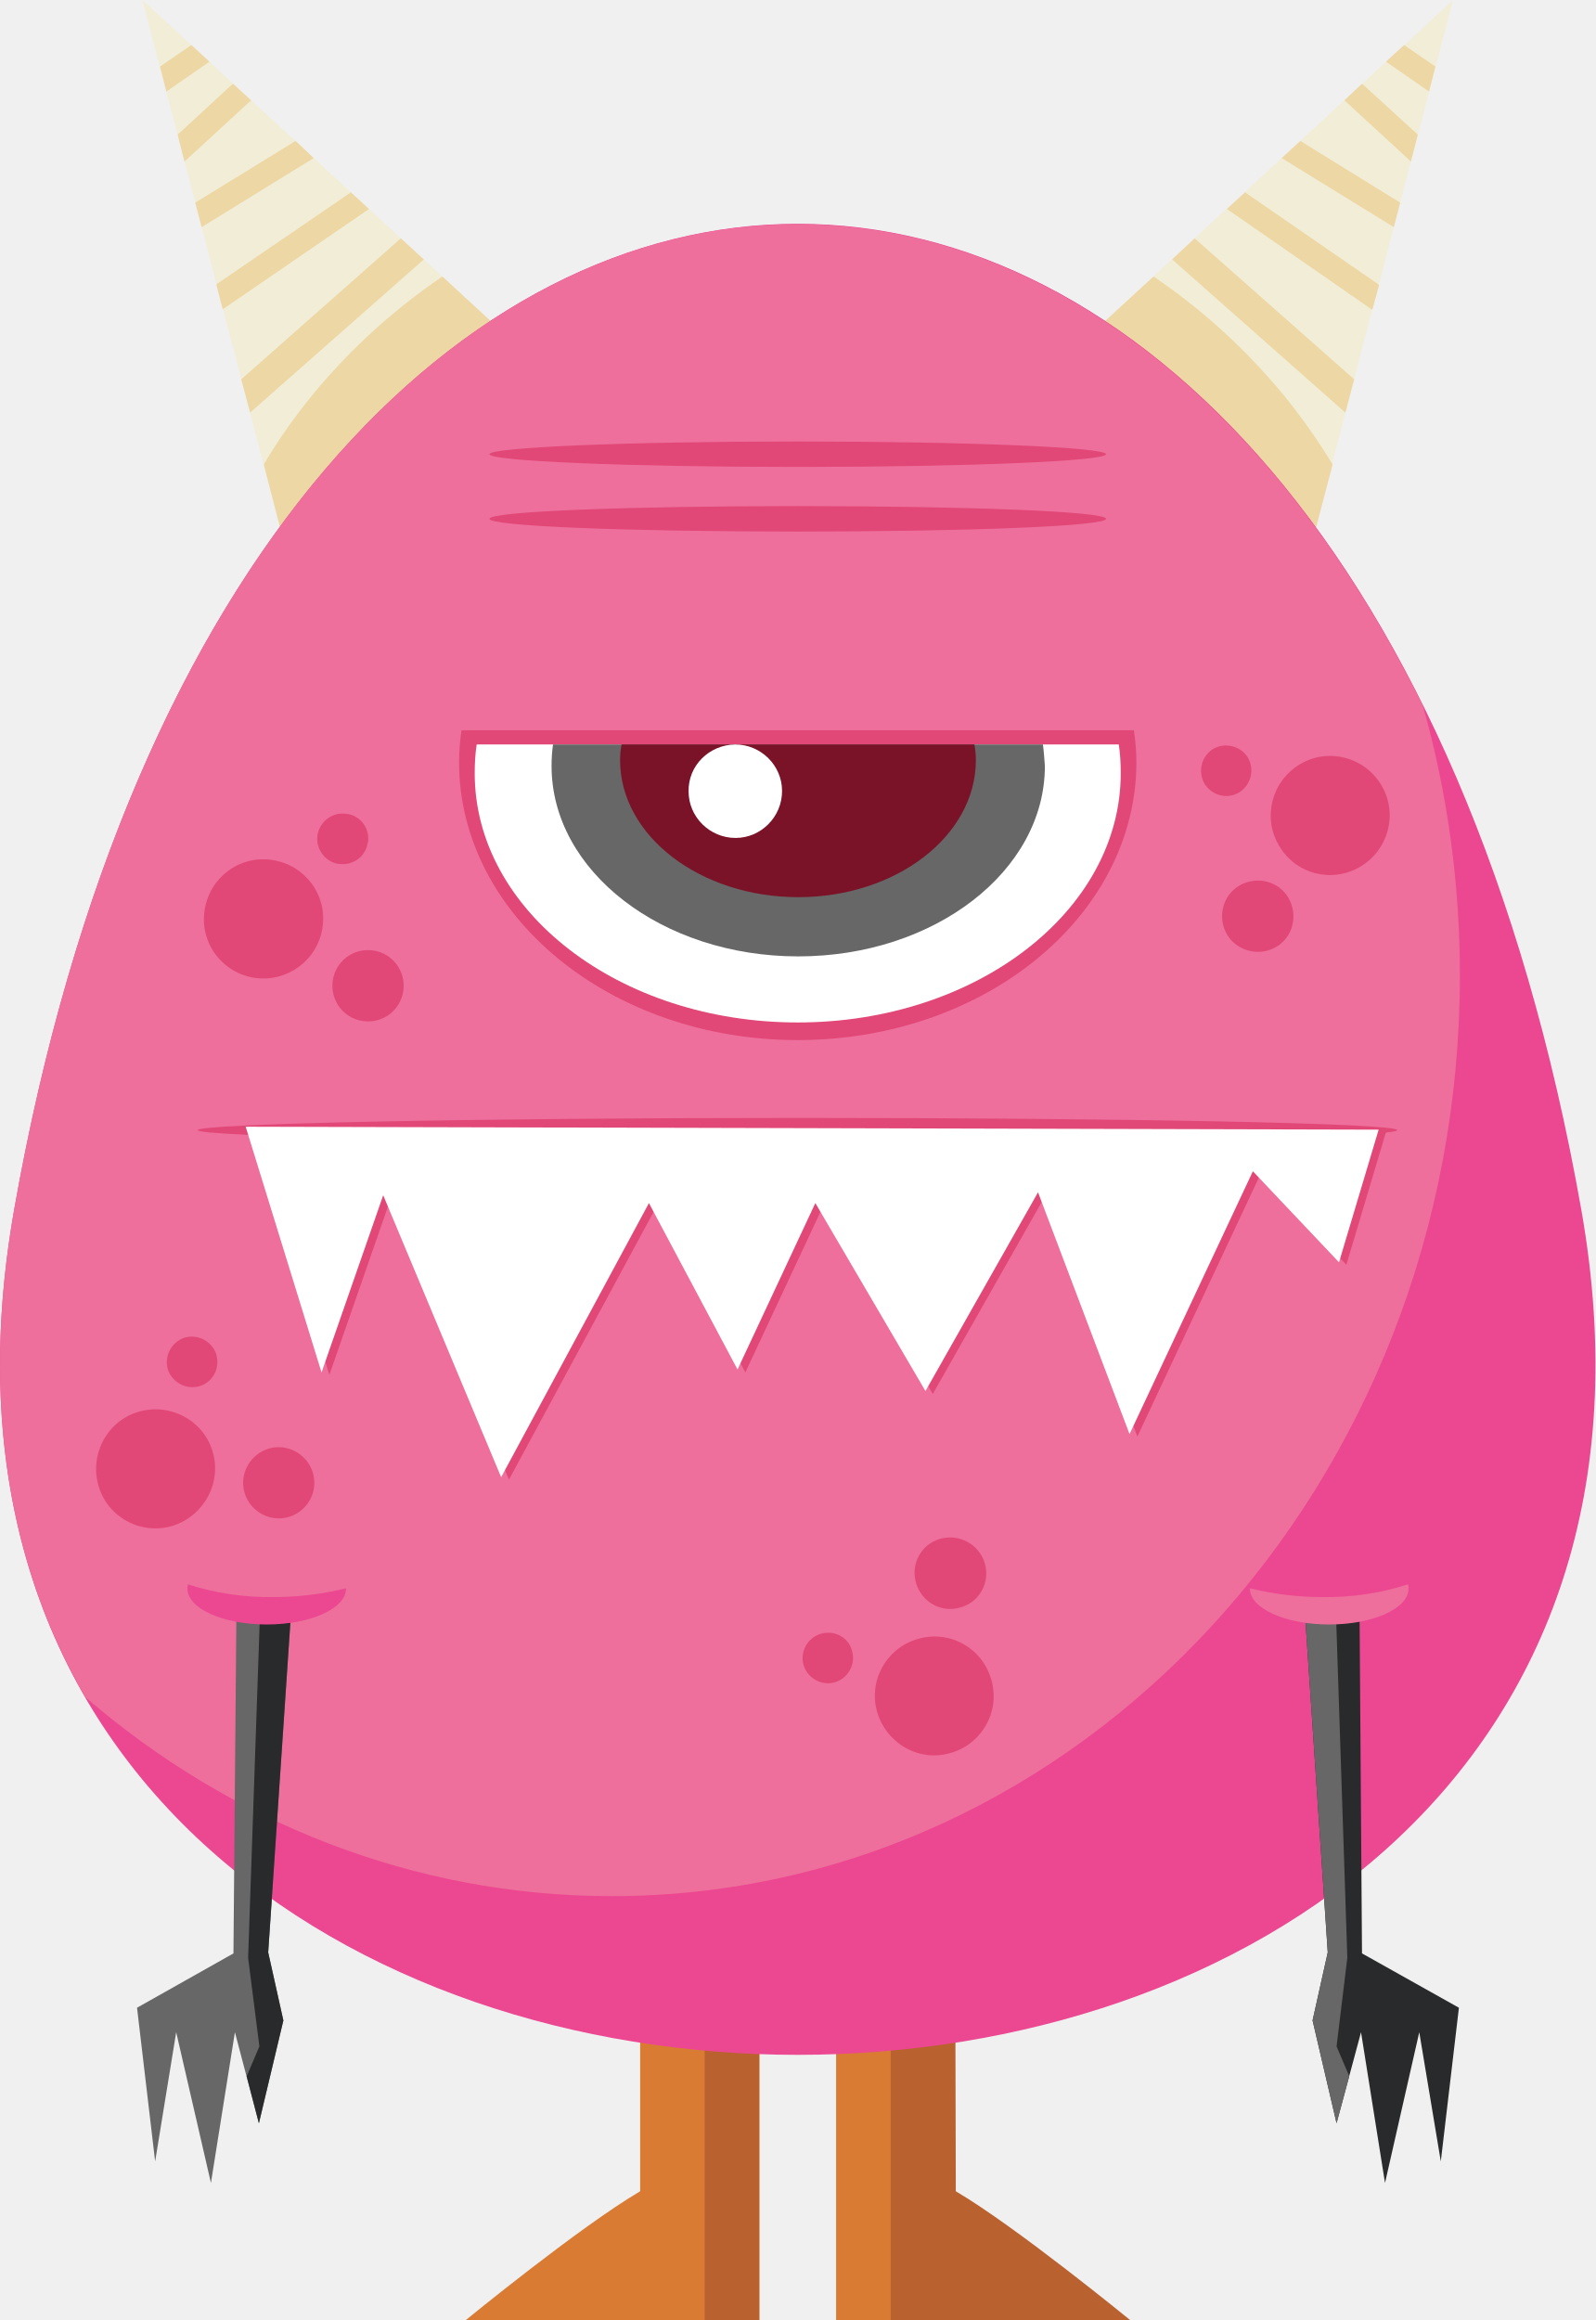
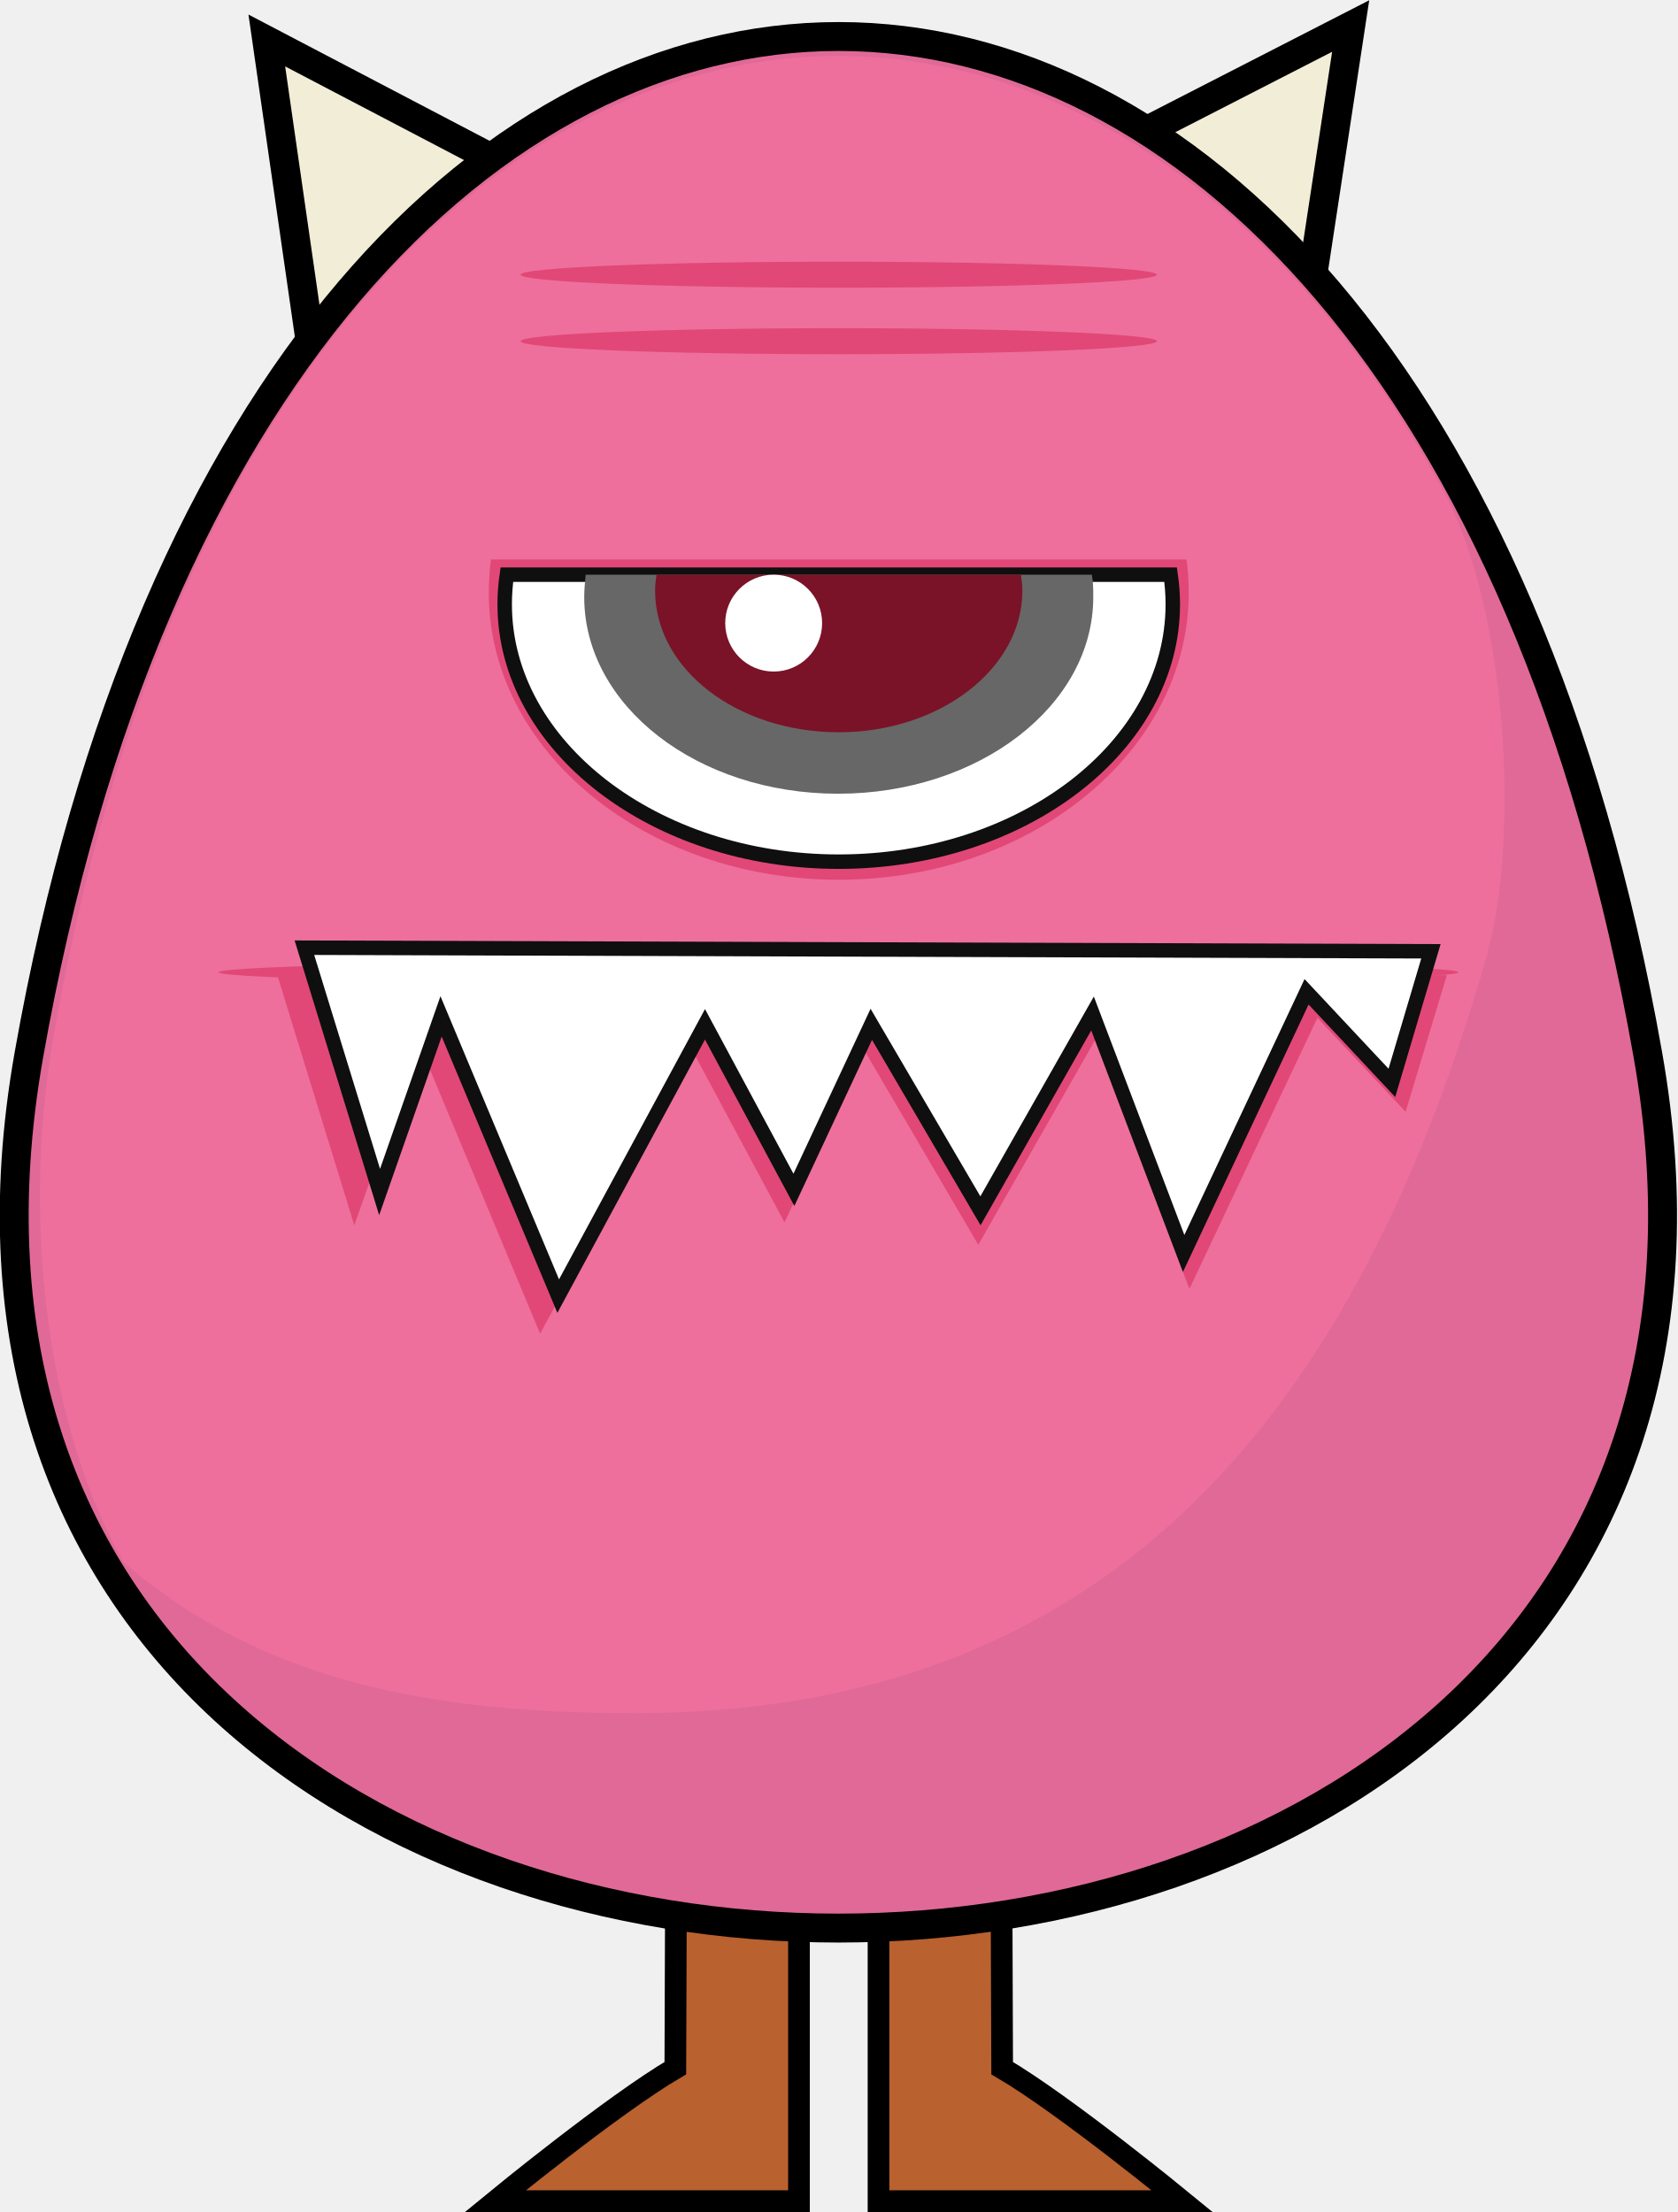
- <svg xmlns="http://www.w3.org/2000/svg" version="1.1" id="Layer_1" x="0px" y="0px" width="326px" height="474px" viewBox="0 0 326 474" style="enable-background:new 0 0 326 474;" xml:space="preserve">
+ <svg xmlns="http://www.w3.org/2000/svg" version="1.1" id="Layer_1" x="0px" y="0px" width="232px" height="306px" viewBox="0 0 232 306" style="enable-background:new 0 0 232 306;" xml:space="preserve">
  <style type="text/css">
- 	.st0{fill-rule:evenodd;clip-rule:evenodd;fill:#D97B33;}
- 	.st1{fill-rule:evenodd;clip-rule:evenodd;fill:#B9612F;}
- 	.st2{fill-rule:evenodd;clip-rule:evenodd;fill:#F2EDD7;}
- 	.st3{fill-rule:evenodd;clip-rule:evenodd;fill:#EDD7A5;}
- 	.st4{fill-rule:evenodd;clip-rule:evenodd;fill:#EB4891;}
- 	.st5{fill-rule:evenodd;clip-rule:evenodd;fill:#EE6F9B;}
- 	.st6{fill-rule:evenodd;clip-rule:evenodd;fill:#E14877;}
- 	.st7{fill-rule:evenodd;clip-rule:evenodd;fill:#FFFFFF;}
- 	.st8{fill-rule:evenodd;clip-rule:evenodd;fill:#676767;}
- 	.st9{fill-rule:evenodd;clip-rule:evenodd;fill:#7A1327;}
- 	.st10{fill-rule:evenodd;clip-rule:evenodd;fill:#292A2B;}
+ 	.st0{fill-rule:evenodd;clip-rule:evenodd;fill:#B9612F;stroke:#000000;stroke-width:3;stroke-miterlimit:10;}
+ 	.st1{fill-rule:evenodd;clip-rule:evenodd;fill:#F2EDD7;stroke:#000000;stroke-width:4;stroke-miterlimit:10;}
+ 	.st2{fill-rule:evenodd;clip-rule:evenodd;fill:#E06997;stroke:#000000;stroke-width:4;stroke-miterlimit:10;}
+ 	.st3{fill-rule:evenodd;clip-rule:evenodd;fill:#EE6F9B;}
+ 	.st4{fill-rule:evenodd;clip-rule:evenodd;fill:#E14877;}
+ 	.st5{fill-rule:evenodd;clip-rule:evenodd;fill:#FFFFFF;stroke:#0F0F0F;stroke-width:2;stroke-miterlimit:10;}
+ 	.st6{fill-rule:evenodd;clip-rule:evenodd;fill:#676767;}
+ 	.st7{fill-rule:evenodd;clip-rule:evenodd;fill:#7A1327;}
+ 	.st8{fill-rule:evenodd;clip-rule:evenodd;fill:#FFFFFF;}
</style>
  <g>
    <g id="Layer_1-2">
-       <path class="st0" d="M130.8,407.3h24.4V474h-60c0,0,23.2-19,35.6-26.3L130.8,407.3z" />
-       <polygon class="st1" points="144,407.3 155.1,407.3 155.1,456.1 155.1,463.6 155.1,474 144,474   " />
-       <path class="st1" d="M195.2,407.3h-24.3V474h60c0,0-23.2-19-35.6-26.3L195.2,407.3z" />
-       <polygon class="st0" points="182,407.3 170.9,407.3 170.9,456.1 170.9,463.6 170.9,474 182,474   " />
-       <polygon class="st2" points="93.5,99.6 118.9,82.8 29.1,0 60.4,120   " />
-       <path class="st3" d="M93.5,99.6l25.4-16.8L90.4,56.5c-9.9,6.7-18.8,14.8-26.4,24c-3.7,4.5-7.1,9.3-10.1,14.4l6.5,25.1L93.5,99.6z" />
-       <path class="st3" d="M86.6,53l-4.7-4.3L49.3,77.5l1.8,6.8L86.6,53z M75.4,42.7l-3.7-3.4L44.2,58.1l1.3,5.1L75.4,42.7z M64.1,32.3    l-3.7-3.5L39.9,41.4l1.3,5L64.1,32.3z M51.3,20.5l-3.7-3.4L36.3,27.5l1.4,5.5L51.3,20.5z M42.8,12.6l-3.7-3.4l-6.4,4.4l1.3,5.1    L42.8,12.6z" />
-       <polygon class="st2" points="232.5,99.6 207.1,82.8 296.9,0 265.6,120   " />
-       <path class="st3" d="M232.5,99.6l-25.4-16.8l28.6-26.3c9.9,6.7,18.8,14.8,26.4,24c3.7,4.5,7.1,9.3,10.2,14.4l-6.6,25.1L232.5,99.6    z" />
-       <path class="st3" d="M239.5,53l4.6-4.3l32.6,28.8l-1.8,6.8L239.5,53z M250.7,42.7l3.7-3.4l27.4,18.9l-1.4,5.1L250.7,42.7z     M261.9,32.3l3.8-3.5l20.4,12.6l-1.3,5L261.9,32.3z M274.7,20.5l3.6-3.4l11.4,10.4l-1.4,5.5L274.7,20.5z M283.2,12.6l3.7-3.4    l6.4,4.4l-1.3,5.1L283.2,12.6z" />
-       <path class="st4" d="M2.9,247.1c-40.7,230.3,360.9,230.3,320.2,0C275.6-21.4,50.4-21.4,2.9,247.1z" />
-       <path class="st5" d="M2.9,247.1c-7.1,40.3-0.7,73.5,14.6,99.7C47,372.2,84.4,387.4,125,387.4c95.7,0,173.3-84.3,173.3-188.1    c0-18.7-2.5-37.3-7.6-55.2C211.7-15.2,43.2,19.1,2.9,247.1z" />
-       <path class="st6" d="M231.7,149.2c0.3,2.2,0.5,4.3,0.5,6.5c0,31.4-31,56.8-69.2,56.8s-69.2-25.4-69.2-56.8c0-2.2,0.2-4.4,0.5-6.5    H231.7z" />
-       <path class="st7" d="M228.6,152.1c0.3,1.9,0.4,3.9,0.4,5.9c0,28.1-29.5,50.9-66,50.9S97,186.1,97,158c0-2,0.1-3.9,0.4-5.9H228.6z" />
-       <path class="st8" d="M213.1,152.1c0.2,1.5,0.3,3,0.4,4.4c0,21.5-22.6,38.9-50.4,38.9s-50.4-17.4-50.4-38.9c0-1.5,0.1-3,0.3-4.4    L213.1,152.1z" />
-       <path class="st9" d="M199.1,152.1c0.2,1.1,0.3,2.1,0.3,3.2c0,15.5-16.3,28-36.3,28s-36.4-12.5-36.4-28c0-1.1,0.1-2.1,0.3-3.2    H199.1z" />
-       <path class="st7" d="M150.2,152.1c5.3,0,9.6,4.3,9.6,9.5c0,5.3-4.3,9.6-9.5,9.6c-5.3,0-9.6-4.3-9.6-9.5c0,0,0,0,0,0    C140.6,156.4,144.9,152.2,150.2,152.1C150.1,152.1,150.2,152.1,150.2,152.1z" />
-       <path class="st6" d="M163,228.4c67.7,0,122.5,1.1,122.5,2.5s-54.8,2.4-122.5,2.4s-122.6-1.1-122.6-2.4S95.3,228.4,163,228.4z" />
-       <polygon class="st6" points="51.8,230.7 67.3,280.9 79.9,244.7 104,302.3 134.2,246.4 152.3,280.4 168.2,246.4 190.6,284.8     213.7,244.1 232.4,293.5 257.6,239.8 275.1,258.4 283.2,231.3   " />
-       <polygon class="st7" points="50.2,230.2 65.7,280.4 78.3,244.2 102.4,301.8 132.6,245.8 150.7,279.8 166.6,245.8 189.1,284.2     212.1,243.6 230.8,293 256,239.3 273.6,257.9 281.7,230.8   " />
-       <path class="st6" d="M163,90.2c34.8,0,63,1.2,63,2.6s-28.2,2.6-63,2.6s-63-1.2-63-2.6S128.2,90.2,163,90.2z" />
-       <path class="st6" d="M163,103.4c34.8,0,63,1.1,63,2.6s-28.2,2.6-63,2.6s-63-1.1-63-2.6S128.2,103.4,163,103.4z" />
-       <polygon class="st8" points="48.3,330 47.7,399.1 28,410.2 31.7,441.6 36,415.2 43.1,446 48,415.2 52.9,433.8 57.9,412.8     54.8,398.9 59.4,330.5   " />
-       <polygon class="st10" points="50.4,424.2 52.9,433.8 57.9,412.8 54.8,398.9 59.4,330.5 53.1,330.3 50.7,400 53,418.1   " />
-       <path class="st4" d="M70.7,324.5v0.1c0,4-7.2,7.3-16.2,7.3s-16.2-3.3-16.2-7.3c0-0.3,0-0.6,0.1-0.9c5.6,1.8,11.5,2.7,17.5,2.6    C60.9,326.3,65.9,325.7,70.7,324.5L70.7,324.5z" />
-       <polygon class="st10" points="277.8,330 278.3,399.1 298.1,410.2 294.4,441.6 290,415.2 283,446 278.1,415.2 273.1,433.8     268.2,412.8 271.3,398.9 266.7,330.5   " />
-       <polygon class="st8" points="275.7,424.2 273.1,433.8 268.2,412.8 271.3,398.9 266.7,330.5 273,330.3 275.3,400 273.1,418.1   " />
-       <path class="st5" d="M255.4,324.5v0.1c0,4,7.2,7.3,16.2,7.3s16.2-3.3,16.2-7.3c0-0.3,0-0.6-0.1-0.9c-5.6,1.8-11.5,2.7-17.5,2.6    C265.2,326.3,260.2,325.7,255.4,324.5L255.4,324.5z" />
-       <path class="st6" d="M43.4,296.4c-2-6.4-8.9-9.9-15.3-7.9c-6.4,2-9.9,8.9-7.9,15.3c2,6.4,8.8,9.9,15.2,7.9    C41.8,309.6,45.4,302.8,43.4,296.4C43.4,296.4,43.4,296.4,43.4,296.4z" />
-       <path class="st6" d="M63.9,300.8c-1.2-3.8-5.3-6-9.1-4.8s-6,5.3-4.8,9.1s5.3,6,9.1,4.8c0,0,0,0,0,0    C62.9,308.7,65.1,304.7,63.9,300.8C63.9,300.8,63.9,300.8,63.9,300.8z" />
-       <path class="st6" d="M44.2,276.7c-0.9-2.7-3.8-4.2-6.5-3.4c-2.7,0.9-4.2,3.8-3.4,6.5c0.9,2.7,3.8,4.2,6.5,3.4    c2.7-0.8,4.2-3.7,3.4-6.4C44.2,276.8,44.2,276.7,44.2,276.7z" />
-       <path class="st6" d="M187.4,334.9c-6.4,1.9-10.1,8.7-8.1,15.1s8.7,10.1,15.1,8.1c6.4-1.9,10.1-8.7,8.1-15.1    C200.6,336.6,193.9,332.9,187.4,334.9C187.5,334.9,187.4,334.9,187.4,334.9L187.4,334.9z" />
-       <path class="st6" d="M192.1,314.4c-3.9,1.1-6.1,5.2-4.9,9.1s5.2,6.1,9.1,4.9c3.9-1.1,6.1-5.2,4.9-9.1c0,0,0,0,0,0    C200,315.5,196,313.3,192.1,314.4z" />
-       <path class="st6" d="M167.7,333.8c-2.7,0.8-4.3,3.7-3.5,6.4s3.7,4.3,6.4,3.5c2.7-0.8,4.3-3.7,3.5-6.4c0,0,0,0,0,0    C173.4,334.5,170.5,333,167.7,333.8C167.8,333.8,167.7,333.8,167.7,333.8z" />
-       <path class="st6" d="M65.9,189.5c1-6.7-3.6-12.8-10.3-13.8c-6.7-1-12.8,3.6-13.8,10.3c-1,6.7,3.6,12.8,10.3,13.8c0,0,0,0,0,0    C58.7,200.7,64.9,196.2,65.9,189.5z" />
-       <path class="st6" d="M82.4,202.5c0.6-4-2.1-7.7-6.1-8.3s-7.7,2.1-8.3,6.1c-0.6,4,2.1,7.7,6.1,8.3    C78.1,209.2,81.8,206.5,82.4,202.5C82.4,202.5,82.4,202.5,82.4,202.5z" />
-       <path class="st6" d="M75.2,172.1c0.4-2.8-1.5-5.4-4.2-5.8c0,0,0,0-0.1,0c-2.8-0.5-5.5,1.4-6,4.2c-0.5,2.8,1.4,5.5,4.2,6    c0.1,0,0.1,0,0.2,0c2.8,0.4,5.4-1.5,5.8-4.2C75.2,172.2,75.2,172.2,75.2,172.1L75.2,172.1z" />
-       <path class="st6" d="M261.3,172.7c-3.4-5.8-1.4-13.2,4.4-16.6s13.2-1.4,16.6,4.4c3.4,5.8,1.4,13.2-4.4,16.6    C272.1,180.5,264.7,178.6,261.3,172.7C261.3,172.8,261.3,172.8,261.3,172.7L261.3,172.7z" />
-       <path class="st6" d="M250.7,190.9c-2-3.5-0.9-8,2.6-10s8-0.9,10,2.6c2,3.5,0.9,8-2.6,10c0,0,0,0,0,0    C257.2,195.5,252.7,194.3,250.7,190.9z" />
-       <path class="st6" d="M246.1,160.1c-1.4-2.5-0.6-5.6,1.8-7.1c2.5-1.4,5.6-0.6,7.1,1.8c1.4,2.5,0.6,5.6-1.8,7.1c0,0,0,0,0,0    C250.7,163.4,247.6,162.5,246.1,160.1z" />
+       <path class="st0" d="M93.5,257.9h17v46.6h-42c0,0,16.2-13.3,24.9-18.4L93.5,257.9z" />
+       <path class="st0" d="M138.5,257.9h-17v46.6h42c0,0-16.2-13.3-24.9-18.4L138.5,257.9z" />
+       <polygon class="st1" points="161.7,44.5 178.6,57.5 186.8,3.6 140.6,27.3   " />
+       <polygon class="st1" points="67.4,42.7 85.2,30.9 36.9,5.6 44.3,57   " />
+       <path class="st2" d="M4,145.9c-28.5,161.1,252.4,161.1,223.9,0C194.8-41.9,37.2-41.9,4,145.9z" />
+       <path class="st3" d="M7.4,143.4c-4.7,26.9-0.3,55.2,9.7,72.7c19.5,17,43.9,20.9,70.7,20.9c63,0,98.8-38,117.8-104.7    c4.6-16.3,2.9-47.7-5.8-64C146.2-31.6,33.9-8.8,7.4,143.4L7.4,143.4z" />
+       <path class="st4" d="M164.1,77.4c0.2,1.5,0.3,3,0.3,4.6c0,21.9-21.7,39.7-48.4,39.7S67.6,103.9,67.6,82c0-1.5,0.1-3.1,0.3-4.6    L164.1,77.4z" />
+       <path class="st5" d="M161.9,79.5c0.2,1.4,0.3,2.7,0.3,4.1c0,19.6-20.7,35.6-46.2,35.6s-46.2-16-46.2-35.6c0-1.4,0.1-2.7,0.3-4.1    L161.9,79.5z" />
+       <path class="st6" d="M151,79.5c0.2,1,0.2,2.1,0.2,3.1c0,15-15.8,27.2-35.3,27.2S80.8,97.6,80.8,82.6c0-1,0.1-2.1,0.2-3.1H151z" />
+       <path class="st7" d="M141.2,79.5c0.1,0.7,0.2,1.5,0.2,2.2c0,10.8-11.4,19.6-25.4,19.6s-25.4-8.7-25.4-19.6c0-0.8,0.1-1.5,0.2-2.2    H141.2z" />
+       <path class="st8" d="M107,79.5c3.7,0,6.7,3,6.7,6.7c0,3.7-3,6.7-6.7,6.7c-3.7,0-6.7-3-6.7-6.7c0,0,0,0,0,0    C100.3,82.5,103.3,79.5,107,79.5C107,79.5,107,79.5,107,79.5z" />
+       <path class="st4" d="M116,132.8c47.3,0,85.7,0.8,85.7,1.7s-38.4,1.7-85.7,1.7s-85.8-0.8-85.8-1.7S68.6,132.8,116,132.8z" />
+       <polygon class="st4" points="38.2,134.4 49,169.5 57.9,144.2 74.7,184.5 95.8,145.4 108.5,169.1 119.6,145.4 135.3,172.2     151.5,143.8 164.5,178.3 182.2,140.8 194.4,153.8 200.1,134.9   " />
+       <path class="st4" d="M116,36.2c24.3,0,44,0.8,44,1.8s-19.7,1.8-44,1.8S72,39,72,38S91.7,36.2,116,36.2z" />
+       <path class="st4" d="M116,45.4c24.3,0,44,0.8,44,1.8S140.3,49,116,49s-44-0.8-44-1.8S91.7,45.4,116,45.4z" />
+       <polygon class="st5" points="42.1,131.1 52.5,164.9 61,140.6 77.2,179.3 97.5,141.7 109.8,164.6 120.5,141.7 135.6,167.5     151.1,140.2 163.7,173.4 180.7,137.2 192.5,149.8 197.9,131.6   " />
    </g>
  </g>
</svg>
